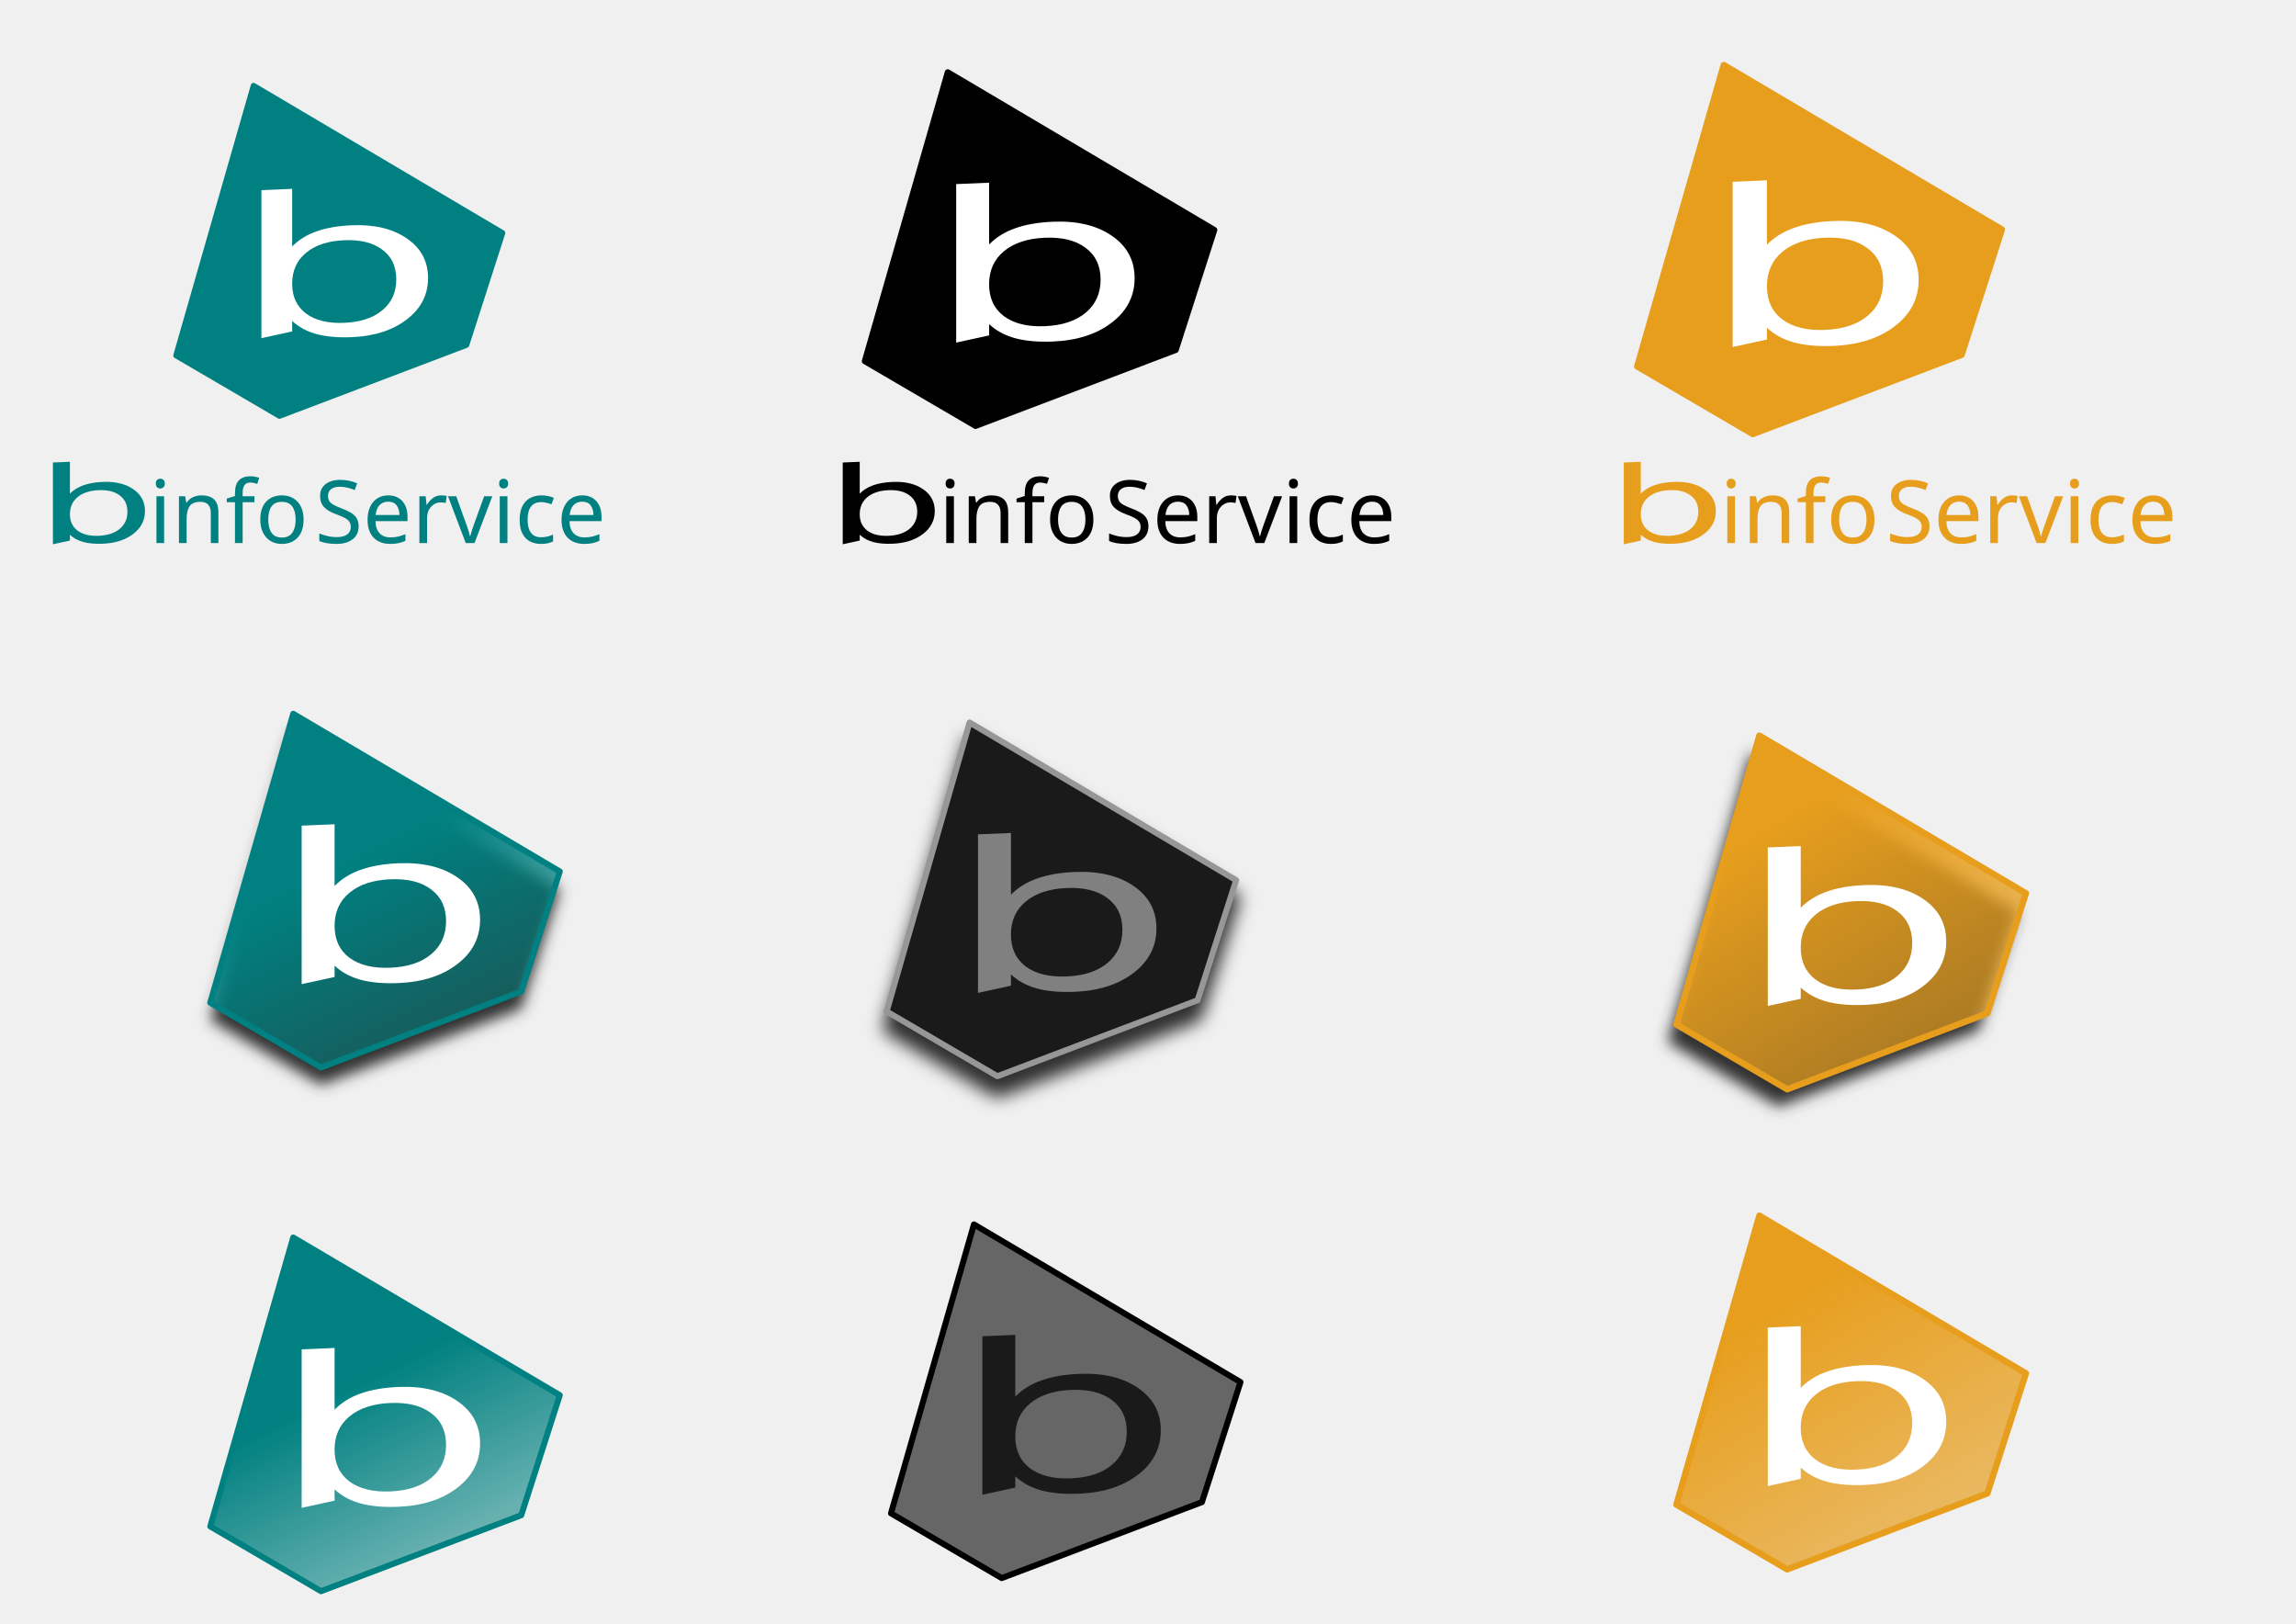
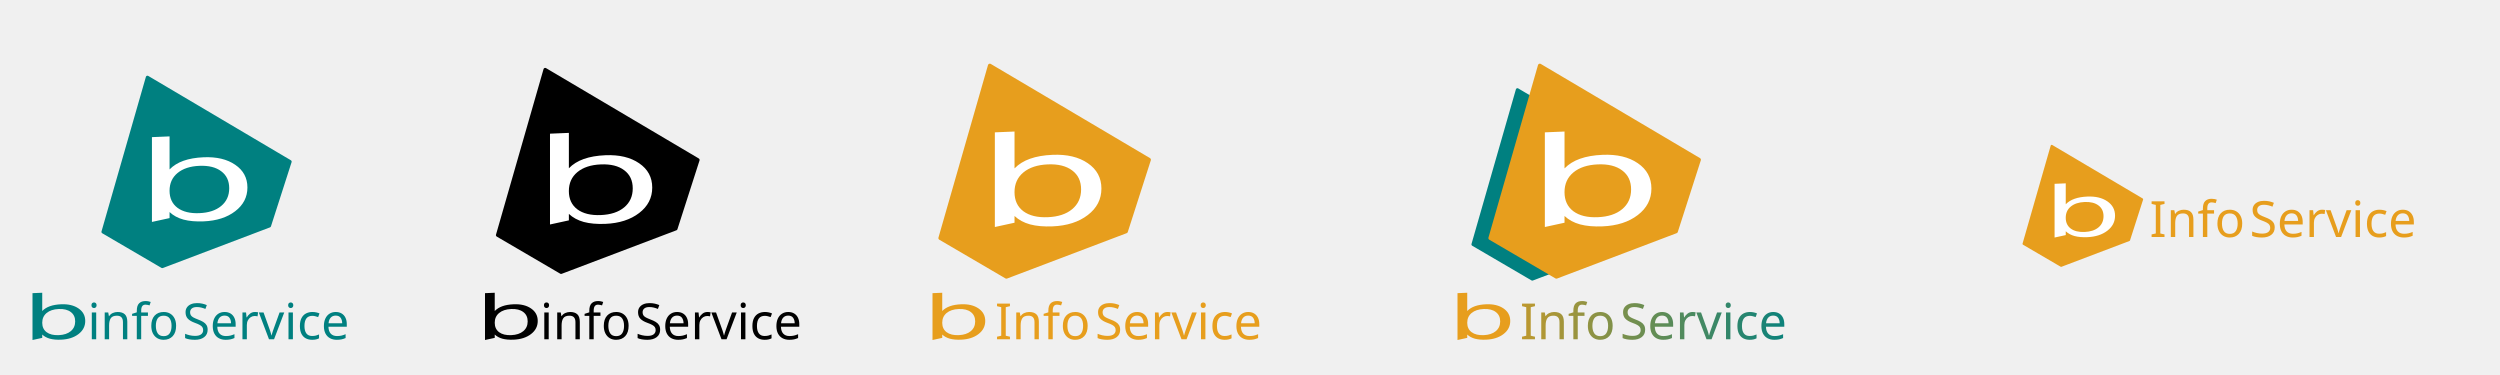
- <svg xmlns="http://www.w3.org/2000/svg" xmlns:xlink="http://www.w3.org/1999/xlink" width="1052.362" height="744.094" id="svg4993" version="1.1">
+ <svg xmlns="http://www.w3.org/2000/svg" xmlns:xlink="http://www.w3.org/1999/xlink" width="2000" height="300" id="svg4993" version="1.1">
  <defs id="defs4995">
+     <linearGradient id="linearGradient4966">
+       <stop style="stop-color:#e79e1d;stop-opacity:1;" offset="0" id="stop4968" />
+       <stop style="stop-color:#008080;stop-opacity:1" offset="1" id="stop4970" />
+     </linearGradient>
    <linearGradient id="linearGradient4215">
      <stop style="stop-color:#ffffff;stop-opacity:1;" offset="0" id="stop4217" />
      <stop style="stop-color:#ffffff;stop-opacity:0;" offset="1" id="stop4219" />
    </linearGradient>
    <linearGradient id="linearGradient4226">
      <stop id="stop4228" offset="0" style="stop-color:#b0ff00;stop-opacity:1;" />
      <stop style="stop-color:#58fe2f;stop-opacity:1;" offset="0.14" id="stop4230" />
      <stop style="stop-color:#00fd5f;stop-opacity:1;" offset="0.276" id="stop4232" />
      <stop style="stop-color:#00fff7;stop-opacity:1;" offset="0.464" id="stop4234" />
      <stop id="stop4236" offset="0.656" style="stop-color:#0ca2fa;stop-opacity:1;" />
      <stop style="stop-color:#0662fc;stop-opacity:1;" offset="0.844" id="stop4242" />
      <stop id="stop4238" offset="1" style="stop-color:#1800ff;stop-opacity:1;" />
    </linearGradient>
    <linearGradient id="linearGradient4208">
      <stop style="stop-color:#b0ff00;stop-opacity:1;" offset="0" id="stop4210" />
      <stop id="stop4222" offset="0.107" style="stop-color:#58fe2f;stop-opacity:1;" />
      <stop id="stop4218" offset="0.215" style="stop-color:#00fd5f;stop-opacity:1;" />
      <stop id="stop4216" offset="0.56" style="stop-color:#00fff7;stop-opacity:1;" />
      <stop style="stop-color:#0ca2fa;stop-opacity:1;" offset="0.82" id="stop4220" />
      <stop id="stop4240" offset="0.91" style="stop-color:#0667fc;stop-opacity:1;" />
      <stop style="stop-color:#2f00ff;stop-opacity:1;" offset="1" id="stop4212" />
    </linearGradient>
-     <linearGradient id="linearGradient4088">
-       <stop style="stop-color:#e79e1d;stop-opacity:1;" offset="0" id="stop4090" />
-       <stop style="stop-color:#e79e1d;stop-opacity:0;" offset="1" id="stop4092" />
-     </linearGradient>
    <linearGradient id="linearGradient4072">
      <stop style="stop-color:#e79e1d;stop-opacity:1;" offset="0" id="stop4074" />
      <stop style="stop-color:#ffffff;stop-opacity:1;" offset="1" id="stop4076" />
    </linearGradient>
-     <linearGradient id="linearGradient4064">
-       <stop style="stop-color:#008080;stop-opacity:1;" offset="0" id="stop4066" />
-       <stop style="stop-color:#008080;stop-opacity:0;" offset="1" id="stop4068" />
-     </linearGradient>
-     <linearGradient xlink:href="#linearGradient4064" id="linearGradient4070" x1="642.5" y1="821.862" x2="731" y2="996.362" gradientUnits="userSpaceOnUse" gradientTransform="translate(-480,-120)" />
-     <linearGradient xlink:href="#linearGradient4088" id="linearGradient4094" x1="828.729" y1="1096.203" x2="1026.719" y2="1424.3" gradientUnits="userSpaceOnUse" gradientTransform="translate(-10,-414)" />
-     <filter id="filter4108">
-       <feGaussianBlur stdDeviation="3.197" id="feGaussianBlur4110" />
-     </filter>
    <linearGradient xlink:href="#linearGradient4215" id="linearGradient4357" gradientUnits="userSpaceOnUse" x1="182.444" y1="606.112" x2="69.076" y2="606.112" />
    <linearGradient xlink:href="#linearGradient4215" id="linearGradient4361" gradientUnits="userSpaceOnUse" x1="182.444" y1="606.112" x2="69.076" y2="606.112" />
    <linearGradient xlink:href="#linearGradient4215" id="linearGradient4367" gradientUnits="userSpaceOnUse" x1="182.444" y1="596.185" x2="69.076" y2="596.185" />
    <linearGradient xlink:href="#linearGradient4215" id="linearGradient4371" gradientUnits="userSpaceOnUse" x1="182.444" y1="596.185" x2="69.076" y2="596.185" />
    <linearGradient xlink:href="#linearGradient4215" id="linearGradient4377" gradientUnits="userSpaceOnUse" x1="182.444" y1="586.258" x2="69.076" y2="586.258" />
    <linearGradient xlink:href="#linearGradient4215" id="linearGradient4381" gradientUnits="userSpaceOnUse" x1="182.444" y1="586.258" x2="69.076" y2="586.258" />
    <linearGradient xlink:href="#linearGradient4215" id="linearGradient4387" gradientUnits="userSpaceOnUse" x1="182.444" y1="576.33" x2="69.076" y2="576.33" />
    <linearGradient xlink:href="#linearGradient4215" id="linearGradient4391" gradientUnits="userSpaceOnUse" x1="182.444" y1="576.33" x2="69.076" y2="576.33" />
    <linearGradient xlink:href="#linearGradient4215" id="linearGradient4397" gradientUnits="userSpaceOnUse" x1="182.444" y1="566.403" x2="69.076" y2="566.403" />
    <linearGradient xlink:href="#linearGradient4215" id="linearGradient4401" gradientUnits="userSpaceOnUse" x1="182.444" y1="566.403" x2="69.076" y2="566.403" />
    <linearGradient xlink:href="#linearGradient4215" id="linearGradient4407" gradientUnits="userSpaceOnUse" x1="182.444" y1="556.476" x2="69.076" y2="556.476" />
    <linearGradient xlink:href="#linearGradient4215" id="linearGradient4411" gradientUnits="userSpaceOnUse" x1="182.444" y1="556.476" x2="69.076" y2="556.476" />
    <linearGradient xlink:href="#linearGradient4215" id="linearGradient4535" gradientUnits="userSpaceOnUse" x1="182.444" y1="606.112" x2="69.076" y2="606.112" />
    <linearGradient xlink:href="#linearGradient4215" id="linearGradient4537" gradientUnits="userSpaceOnUse" x1="182.444" y1="606.112" x2="69.076" y2="606.112" />
    <linearGradient xlink:href="#linearGradient4215" id="linearGradient4539" gradientUnits="userSpaceOnUse" x1="182.444" y1="606.112" x2="69.076" y2="606.112" />
    <linearGradient xlink:href="#linearGradient4215" id="linearGradient4545" gradientUnits="userSpaceOnUse" x1="182.444" y1="596.185" x2="69.076" y2="596.185" />
    <linearGradient xlink:href="#linearGradient4215" id="linearGradient4547" gradientUnits="userSpaceOnUse" x1="182.444" y1="596.185" x2="69.076" y2="596.185" />
    <linearGradient xlink:href="#linearGradient4215" id="linearGradient4549" gradientUnits="userSpaceOnUse" x1="182.444" y1="596.185" x2="69.076" y2="596.185" />
    <linearGradient xlink:href="#linearGradient4215" id="linearGradient4555" gradientUnits="userSpaceOnUse" x1="182.444" y1="586.258" x2="69.076" y2="586.258" />
    <linearGradient xlink:href="#linearGradient4215" id="linearGradient4557" gradientUnits="userSpaceOnUse" x1="182.444" y1="586.258" x2="69.076" y2="586.258" />
    <linearGradient xlink:href="#linearGradient4215" id="linearGradient4559" gradientUnits="userSpaceOnUse" x1="182.444" y1="586.258" x2="69.076" y2="586.258" />
    <linearGradient xlink:href="#linearGradient4215" id="linearGradient4565" gradientUnits="userSpaceOnUse" x1="182.444" y1="576.33" x2="69.076" y2="576.33" />
    <linearGradient xlink:href="#linearGradient4215" id="linearGradient4567" gradientUnits="userSpaceOnUse" x1="182.444" y1="576.33" x2="69.076" y2="576.33" />
    <linearGradient xlink:href="#linearGradient4215" id="linearGradient4569" gradientUnits="userSpaceOnUse" x1="182.444" y1="576.33" x2="69.076" y2="576.33" />
    <linearGradient xlink:href="#linearGradient4215" id="linearGradient4575" gradientUnits="userSpaceOnUse" x1="182.444" y1="566.403" x2="69.076" y2="566.403" />
    <linearGradient xlink:href="#linearGradient4215" id="linearGradient4577" gradientUnits="userSpaceOnUse" x1="182.444" y1="566.403" x2="69.076" y2="566.403" />
    <linearGradient xlink:href="#linearGradient4215" id="linearGradient4579" gradientUnits="userSpaceOnUse" x1="182.444" y1="566.403" x2="69.076" y2="566.403" />
    <linearGradient xlink:href="#linearGradient4215" id="linearGradient4585" gradientUnits="userSpaceOnUse" x1="182.444" y1="556.476" x2="69.076" y2="556.476" />
    <linearGradient xlink:href="#linearGradient4215" id="linearGradient4587" gradientUnits="userSpaceOnUse" x1="182.444" y1="556.476" x2="69.076" y2="556.476" />
    <linearGradient xlink:href="#linearGradient4215" id="linearGradient4589" gradientUnits="userSpaceOnUse" x1="182.444" y1="556.476" x2="69.076" y2="556.476" />
-     <filter style="color-interpolation-filters:sRGB" id="filter4841" x="-0.06" width="1.121" y="-0.06" height="1.119">
-       <feGaussianBlur stdDeviation="4.029" id="feGaussianBlur4843" />
-     </filter>
-     <linearGradient xlink:href="#linearGradient4088" id="linearGradient4852" gradientUnits="userSpaceOnUse" gradientTransform="translate(-10,-194)" x1="828.729" y1="1096.203" x2="1026.719" y2="1424.3" />
-     <linearGradient xlink:href="#linearGradient4064" id="linearGradient4860" gradientUnits="userSpaceOnUse" gradientTransform="translate(-480,120)" x1="642.5" y1="821.862" x2="731" y2="996.362" />
+     <linearGradient xlink:href="#linearGradient4966" id="linearGradient4972" x1="2527" y1="677.362" x2="2800" y2="674.362" gradientUnits="userSpaceOnUse" />
+     <linearGradient xlink:href="#linearGradient4966" id="linearGradient6588" gradientUnits="userSpaceOnUse" x1="2527" y1="677.362" x2="2800" y2="674.362" />
+     <linearGradient xlink:href="#linearGradient4966" id="linearGradient6590" gradientUnits="userSpaceOnUse" x1="2527" y1="677.362" x2="2800" y2="674.362" />
+     <linearGradient xlink:href="#linearGradient4966" id="linearGradient6592" gradientUnits="userSpaceOnUse" x1="2527" y1="677.362" x2="2800" y2="674.362" />
+     <linearGradient xlink:href="#linearGradient4966" id="linearGradient6594" gradientUnits="userSpaceOnUse" x1="2527" y1="677.362" x2="2800" y2="674.362" />
  </defs>
-   <g id="layer1" transform="translate(0,-308.2677)">
-     <g id="g3449">
-       <path style="fill:#333333;fill-opacity:1;stroke:none;filter:url(#filter4108)" d="m 238.905,770.648 -91.768,34.819 -50.761,-29.681 38.025,-132.412 122.18,72.267 z" id="path4112" />
-       <path id="path4022" d="m 238.905,762.648 -91.768,34.819 -50.761,-29.681 38.025,-132.412 122.18,72.267 z" style="fill:url(#linearGradient4070);fill-opacity:1;stroke:#008080;stroke-width:2.74;stroke-linecap:square;stroke-linejoin:round;stroke-miterlimit:4;stroke-dasharray:none;stroke-opacity:1" />
-       <g id="g4025" style="font-style:normal;font-weight:normal;font-size:40px;line-height:125%;font-family:Sans;letter-spacing:0px;word-spacing:0px;fill:#ffffff;fill-opacity:1;stroke:none" transform="matrix(7.672961,-0.3207401,0,7.672961,-766.6033,-3210.396)">
-         <path style="fill:#ffffff;fill-opacity:1" id="path4027" d="m 126.556,518.887 c 0,-0.823 -0.298,-1.468 -0.894,-1.935 -0.589,-0.471 -1.401,-0.706 -2.436,-0.706 -1.035,0 -1.851,0.235 -2.447,0.706 -0.589,0.466 -0.883,1.111 -0.883,1.935 0,0.823 0.294,1.47 0.883,1.941 0.596,0.466 1.411,0.7 2.447,0.7 1.035,0 1.847,-0.233 2.436,-0.7 0.596,-0.471 0.894,-1.118 0.894,-1.941 m -6.659,-2.379 c 0.411,-0.406 0.929,-0.706 1.553,-0.901 0.631,-0.199 1.383,-0.298 2.255,-0.298 1.447,10e-6 2.62,0.329 3.521,0.986 0.908,0.657 1.362,1.521 1.362,2.592 -1e-5,1.071 -0.454,1.935 -1.362,2.592 -0.901,0.657 -2.074,0.986 -3.521,0.986 -0.872,0 -1.624,-0.097 -2.255,-0.292 -0.624,-0.199 -1.142,-0.501 -1.553,-0.907 l 0,0.675 -1.968,0.347 0,-9.468 1.968,0 0,3.687" />
+   <g id="layer1" transform="translate(-1384.263,-633.6914)">
+     <g transform="matrix(4.488707,-0.187634,0,4.488707,558.9134,-1354.995)" style="font-style:normal;font-weight:normal;font-size:40px;line-height:125%;font-family:Sans;letter-spacing:0px;word-spacing:0px;fill:#ffffff;fill-opacity:1;stroke:none" id="g4035" />
+     <text id="text4174" y="905.125" x="1530.302" style="font-style:normal;font-variant:normal;font-weight:normal;font-stretch:normal;font-size:40px;line-height:125%;font-family:Sans;-inkscape-font-specification:Sans;text-align:start;letter-spacing:0px;word-spacing:0px;writing-mode:lr-tb;text-anchor:start;fill:#008080;fill-opacity:1;stroke:none" xml:space="preserve">
+       <tspan y="905.125" x="1530.302" id="tspan4176">Service</tspan>
+     </text>
+     <g id="g4178" style="font-style:normal;font-weight:normal;font-size:40px;line-height:125%;font-family:Sans;letter-spacing:0px;word-spacing:0px;fill:#008080;fill-opacity:1;stroke:none" transform="matrix(3.957998,-0.1654496,0,3.957998,943.4995,-1142.013)">
+       <path style="fill:#008080;fill-opacity:1" id="path4180" d="m 126.556,518.887 c 0,-0.823 -0.298,-1.468 -0.894,-1.935 -0.589,-0.471 -1.401,-0.706 -2.436,-0.706 -1.035,0 -1.851,0.235 -2.447,0.706 -0.589,0.466 -0.883,1.111 -0.883,1.935 0,0.823 0.294,1.47 0.883,1.941 0.596,0.466 1.411,0.7 2.447,0.7 1.035,0 1.847,-0.233 2.436,-0.7 0.596,-0.471 0.894,-1.118 0.894,-1.941 m -6.659,-2.379 c 0.411,-0.406 0.929,-0.706 1.553,-0.901 0.631,-0.199 1.383,-0.298 2.255,-0.298 1.447,10e-6 2.62,0.329 3.521,0.986 0.908,0.657 1.362,1.521 1.362,2.592 -1e-5,1.071 -0.454,1.935 -1.362,2.592 -0.901,0.657 -2.074,0.986 -3.521,0.986 -0.872,0 -1.624,-0.097 -2.255,-0.292 -0.624,-0.199 -1.142,-0.501 -1.553,-0.907 l 0,0.675 -1.968,0.347 0,-9.468 1.968,0 0,3.687" />
+     </g>
+     <text xml:space="preserve" style="font-style:normal;font-variant:normal;font-weight:normal;font-stretch:normal;font-size:40px;line-height:125%;font-family:Sans;-inkscape-font-specification:Sans;text-align:start;letter-spacing:0px;word-spacing:0px;writing-mode:lr-tb;text-anchor:start;fill:#008080;fill-opacity:1;stroke:none" x="1454.302" y="905.125" id="text4182">
+       <tspan id="tspan4184" x="1454.302" y="905.125">info</tspan>
+     </text>
+     <path id="path4186" d="m 1924.905,816.648 -91.768,34.819 -50.761,-29.681 38.025,-132.412 122.18,72.267 z" style="fill:#000000;fill-opacity:1;stroke:#000000;stroke-width:2.74;stroke-linecap:square;stroke-linejoin:round;stroke-miterlimit:4;stroke-dasharray:none;stroke-opacity:1" />
+     <g id="g4188" style="font-style:normal;font-weight:normal;font-size:40px;line-height:125%;font-family:Sans;letter-spacing:0px;word-spacing:0px;fill:#ffffff;fill-opacity:1;stroke:none" transform="matrix(7.672961,-0.3207401,0,7.672961,919.3967,-3156.396)">
+       <path style="fill:#ffffff;fill-opacity:1" id="path4190" d="m 126.556,518.887 c 0,-0.823 -0.298,-1.468 -0.894,-1.935 -0.589,-0.471 -1.401,-0.706 -2.436,-0.706 -1.035,0 -1.851,0.235 -2.447,0.706 -0.589,0.466 -0.883,1.111 -0.883,1.935 0,0.823 0.294,1.47 0.883,1.941 0.596,0.466 1.411,0.7 2.447,0.7 1.035,0 1.847,-0.233 2.436,-0.7 0.596,-0.471 0.894,-1.118 0.894,-1.941 m -6.659,-2.379 c 0.411,-0.406 0.929,-0.706 1.553,-0.901 0.631,-0.199 1.383,-0.298 2.255,-0.298 1.447,10e-6 2.62,0.329 3.521,0.986 0.908,0.657 1.362,1.521 1.362,2.592 -1e-5,1.071 -0.454,1.935 -1.362,2.592 -0.901,0.657 -2.074,0.986 -3.521,0.986 -0.872,0 -1.624,-0.097 -2.255,-0.292 -0.624,-0.199 -1.142,-0.501 -1.553,-0.907 l 0,0.675 -1.968,0.347 0,-9.468 1.968,0 0,3.687" />
+     </g>
+     <text xml:space="preserve" style="font-style:normal;font-variant:normal;font-weight:normal;font-stretch:normal;font-size:40px;line-height:125%;font-family:Sans;-inkscape-font-specification:Sans;text-align:start;letter-spacing:0px;word-spacing:0px;writing-mode:lr-tb;text-anchor:start;fill:#000000;fill-opacity:1;stroke:none" x="1892.302" y="905.125" id="text4192">
+       <tspan id="tspan4194" x="1892.302" y="905.125">Service</tspan>
+     </text>
+     <g transform="matrix(3.957998,-0.1654496,0,3.957998,1305.499,-1142.013)" style="font-style:normal;font-weight:normal;font-size:40px;line-height:125%;font-family:Sans;letter-spacing:0px;word-spacing:0px;fill:#000000;fill-opacity:1;stroke:none" id="g4196">
+       <path d="m 126.556,518.887 c 0,-0.823 -0.298,-1.468 -0.894,-1.935 -0.589,-0.471 -1.401,-0.706 -2.436,-0.706 -1.035,0 -1.851,0.235 -2.447,0.706 -0.589,0.466 -0.883,1.111 -0.883,1.935 0,0.823 0.294,1.47 0.883,1.941 0.596,0.466 1.411,0.7 2.447,0.7 1.035,0 1.847,-0.233 2.436,-0.7 0.596,-0.471 0.894,-1.118 0.894,-1.941 m -6.659,-2.379 c 0.411,-0.406 0.929,-0.706 1.553,-0.901 0.631,-0.199 1.383,-0.298 2.255,-0.298 1.447,10e-6 2.62,0.329 3.521,0.986 0.908,0.657 1.362,1.521 1.362,2.592 -1e-5,1.071 -0.454,1.935 -1.362,2.592 -0.901,0.657 -2.074,0.986 -3.521,0.986 -0.872,0 -1.624,-0.097 -2.255,-0.292 -0.624,-0.199 -1.142,-0.501 -1.553,-0.907 l 0,0.675 -1.968,0.347 0,-9.468 1.968,0 0,3.687" id="path4198" style="fill:#000000;fill-opacity:1" />
+     </g>
+     <text id="text4200" y="905.125" x="1816.302" style="font-style:normal;font-variant:normal;font-weight:normal;font-stretch:normal;font-size:40px;line-height:125%;font-family:Sans;-inkscape-font-specification:Sans;text-align:start;letter-spacing:0px;word-spacing:0px;writing-mode:lr-tb;text-anchor:start;fill:#000000;fill-opacity:1;stroke:none" xml:space="preserve">
+       <tspan y="905.125" x="1816.302" id="tspan4202">info</tspan>
+     </text>
+     <text xml:space="preserve" style="font-style:normal;font-variant:normal;font-weight:normal;font-stretch:normal;font-size:40px;line-height:125%;font-family:Sans;-inkscape-font-specification:Sans;text-align:start;letter-spacing:0px;word-spacing:0px;writing-mode:lr-tb;text-anchor:start;fill:#e79e1d;fill-opacity:1;stroke:none" x="2260.302" y="905.125" id="text3857">
+       <tspan id="tspan3859" x="2260.302" y="905.125">Service</tspan>
+     </text>
+     <g transform="matrix(3.957998,-0.1654496,0,3.957998,1663.499,-1142.013)" style="font-style:normal;font-weight:normal;font-size:40px;line-height:125%;font-family:Sans;letter-spacing:0px;word-spacing:0px;fill:#e79e1d;fill-opacity:1;stroke:none" id="g3861">
+       <path d="m 126.556,518.887 c 0,-0.823 -0.298,-1.468 -0.894,-1.935 -0.589,-0.471 -1.401,-0.706 -2.436,-0.706 -1.035,0 -1.851,0.235 -2.447,0.706 -0.589,0.466 -0.883,1.111 -0.883,1.935 0,0.823 0.294,1.47 0.883,1.941 0.596,0.466 1.411,0.7 2.447,0.7 1.035,0 1.847,-0.233 2.436,-0.7 0.596,-0.471 0.894,-1.118 0.894,-1.941 m -6.659,-2.379 c 0.411,-0.406 0.929,-0.706 1.553,-0.901 0.631,-0.199 1.383,-0.298 2.255,-0.298 1.447,10e-6 2.62,0.329 3.521,0.986 0.908,0.657 1.362,1.521 1.362,2.592 -1e-5,1.071 -0.454,1.935 -1.362,2.592 -0.901,0.657 -2.074,0.986 -3.521,0.986 -0.872,0 -1.624,-0.097 -2.255,-0.292 -0.624,-0.199 -1.142,-0.501 -1.553,-0.907 l 0,0.675 -1.968,0.347 0,-9.468 1.968,0 0,3.687" id="path3863" style="fill:#e79e1d;fill-opacity:1" />
+     </g>
+     <text id="text3865" y="905.125" x="2180.302" style="font-style:normal;font-variant:normal;font-weight:normal;font-stretch:normal;font-size:40px;line-height:125%;font-family:Sans;-inkscape-font-specification:Sans;text-align:start;letter-spacing:0px;word-spacing:0px;writing-mode:lr-tb;text-anchor:start;fill:#e79e1d;fill-opacity:1;stroke:none" xml:space="preserve">
+       <tspan y="905.125" x="2180.302" id="tspan3867">Info</tspan>
+     </text>
+     <path id="path4697" d="m 1599.808,814.392 -85.706,32.519 -47.407,-27.72 35.513,-123.665 114.108,67.493 z" style="fill:#008080;fill-opacity:1;stroke:#008080;stroke-width:2.559;stroke-linecap:square;stroke-linejoin:round;stroke-miterlimit:4;stroke-dasharray:none;stroke-opacity:1" />
+     <g id="g4699" style="font-style:normal;font-weight:normal;font-size:40px;line-height:125%;font-family:Sans;letter-spacing:0px;word-spacing:0px;fill:#ffffff;fill-opacity:1;stroke:none" transform="matrix(7.166045,-0.2995503,0,7.166045,660.7291,-2896.171)">
+       <path style="fill:#ffffff;fill-opacity:1" id="path4701" d="m 126.556,518.887 c 0,-0.823 -0.298,-1.468 -0.894,-1.935 -0.589,-0.471 -1.401,-0.706 -2.436,-0.706 -1.035,0 -1.851,0.235 -2.447,0.706 -0.589,0.466 -0.883,1.111 -0.883,1.935 0,0.823 0.294,1.47 0.883,1.941 0.596,0.466 1.411,0.7 2.447,0.7 1.035,0 1.847,-0.233 2.436,-0.7 0.596,-0.471 0.894,-1.118 0.894,-1.941 m -6.659,-2.379 c 0.411,-0.406 0.929,-0.706 1.553,-0.901 0.631,-0.199 1.383,-0.298 2.255,-0.298 1.447,10e-6 2.62,0.329 3.521,0.986 0.908,0.657 1.362,1.521 1.362,2.592 -1e-5,1.071 -0.454,1.935 -1.362,2.592 -0.901,0.657 -2.074,0.986 -3.521,0.986 -0.872,0 -1.624,-0.097 -2.255,-0.292 -0.624,-0.199 -1.142,-0.501 -1.553,-0.907 l 0,0.675 -1.968,0.347 0,-9.468 1.968,0 0,3.687" />
+     </g>
+     <path style="fill:#e79e1d;fill-opacity:1;stroke:#e79e1d;stroke-width:3.023;stroke-linejoin:round;stroke-miterlimit:4;stroke-dasharray:none;stroke-opacity:1" d="m 2285.054,818.814 -95.659,36.296 -52.913,-30.94 39.637,-138.027 127.361,75.331 z" id="path4706" />
+     <g transform="matrix(7.998302,-0.3343398,0,7.998302,1236.911,-3322.69)" style="font-style:normal;font-weight:normal;font-size:40px;line-height:125%;font-family:Sans;letter-spacing:0px;word-spacing:0px;fill:#ffffff;fill-opacity:1;stroke:none" id="g4708">
+       <path d="m 126.556,518.887 c 0,-0.823 -0.298,-1.468 -0.894,-1.935 -0.589,-0.471 -1.401,-0.706 -2.436,-0.706 -1.035,0 -1.851,0.235 -2.447,0.706 -0.589,0.466 -0.883,1.111 -0.883,1.935 0,0.823 0.294,1.47 0.883,1.941 0.596,0.466 1.411,0.7 2.447,0.7 1.035,0 1.847,-0.233 2.436,-0.7 0.596,-0.471 0.894,-1.118 0.894,-1.941 m -6.659,-2.379 c 0.411,-0.406 0.929,-0.706 1.553,-0.901 0.631,-0.199 1.383,-0.298 2.255,-0.298 1.447,10e-6 2.62,0.329 3.521,0.986 0.908,0.657 1.362,1.521 1.362,2.592 -1e-5,1.071 -0.454,1.935 -1.362,2.592 -0.901,0.657 -2.074,0.986 -3.521,0.986 -0.872,0 -1.624,-0.097 -2.255,-0.292 -0.624,-0.199 -1.142,-0.501 -1.553,-0.907 l 0,0.675 -1.968,0.347 0,-9.468 1.968,0 0,3.687" id="path4710" style="fill:#ffffff;fill-opacity:1" />
+     </g>
+     <flowRoot xml:space="preserve" id="flowRoot5307" style="font-style:normal;font-weight:normal;font-size:40px;line-height:125%;font-family:Sans;letter-spacing:0px;word-spacing:0px;fill:#000000;fill-opacity:1;stroke:none;stroke-width:1px;stroke-linecap:butt;stroke-linejoin:miter;stroke-opacity:1">
+       <flowRegion id="flowRegion5309">
+         <rect id="rect5311" width="130" height="76" x="986" y="-979.906" />
+       </flowRegion>
+       <flowPara id="flowPara5313" />
+     </flowRoot>
+     <path style="fill:#008080;fill-opacity:1;stroke:#008080;stroke-width:2.559;stroke-linecap:square;stroke-linejoin:round;stroke-miterlimit:4;stroke-dasharray:none;stroke-opacity:1" d="m 2695.808,824.392 -85.706,32.519 -47.407,-27.72 35.513,-123.665 114.108,67.493 z" id="path4940" />
+     <path id="path4934" d="m 2725.054,818.814 -95.659,36.296 -52.913,-30.94 39.637,-138.027 127.361,75.331 z" style="fill:#e79e1d;fill-opacity:1;stroke:#e79e1d;stroke-width:3.023;stroke-linejoin:round;stroke-miterlimit:4;stroke-dasharray:none;stroke-opacity:1" />
+     <g id="g4936" style="font-style:normal;font-weight:normal;font-size:40px;line-height:125%;font-family:Sans;letter-spacing:0px;word-spacing:0px;fill:#ffffff;fill-opacity:1;stroke:none" transform="matrix(7.998302,-0.3343398,0,7.998302,1676.911,-3322.69)">
+       <path style="fill:#ffffff;fill-opacity:1" id="path4938" d="m 126.556,518.887 c 0,-0.823 -0.298,-1.468 -0.894,-1.935 -0.589,-0.471 -1.401,-0.706 -2.436,-0.706 -1.035,0 -1.851,0.235 -2.447,0.706 -0.589,0.466 -0.883,1.111 -0.883,1.935 0,0.823 0.294,1.47 0.883,1.941 0.596,0.466 1.411,0.7 2.447,0.7 1.035,0 1.847,-0.233 2.436,-0.7 0.596,-0.471 0.894,-1.118 0.894,-1.941 m -6.659,-2.379 c 0.411,-0.406 0.929,-0.706 1.553,-0.901 0.631,-0.199 1.383,-0.298 2.255,-0.298 1.447,10e-6 2.62,0.329 3.521,0.986 0.908,0.657 1.362,1.521 1.362,2.592 -1e-5,1.071 -0.454,1.935 -1.362,2.592 -0.901,0.657 -2.074,0.986 -3.521,0.986 -0.872,0 -1.624,-0.097 -2.255,-0.292 -0.624,-0.199 -1.142,-0.501 -1.553,-0.907 l 0,0.675 -1.968,0.347 0,-9.468 1.968,0 0,3.687" />
+     </g>
+     <g id="g4958" style="fill:url(#linearGradient4972);fill-opacity:1" transform="translate(26,212)">
+       <text xml:space="preserve" style="font-style:normal;font-variant:normal;font-weight:normal;font-stretch:normal;font-size:40px;line-height:125%;font-family:Sans;-inkscape-font-specification:Sans;text-align:start;letter-spacing:0px;word-spacing:0px;writing-mode:lr-tb;text-anchor:start;fill:url(#linearGradient6588);fill-opacity:1;stroke:none" x="2654.302" y="693.125" id="text4946">
+         <tspan id="tspan4948" x="2654.302" y="693.125" style="fill:url(#linearGradient6588);fill-opacity:1">Service</tspan>
+       </text>
+       <g transform="matrix(3.957998,-0.1654496,0,3.957998,2057.499,-1354.013)" style="font-style:normal;font-weight:normal;font-size:40px;line-height:125%;font-family:Sans;letter-spacing:0px;word-spacing:0px;fill:url(#linearGradient6592);fill-opacity:1;stroke:none" id="g4950">
+         <path d="m 126.556,518.887 c 0,-0.823 -0.298,-1.468 -0.894,-1.935 -0.589,-0.471 -1.401,-0.706 -2.436,-0.706 -1.035,0 -1.851,0.235 -2.447,0.706 -0.589,0.466 -0.883,1.111 -0.883,1.935 0,0.823 0.294,1.47 0.883,1.941 0.596,0.466 1.411,0.7 2.447,0.7 1.035,0 1.847,-0.233 2.436,-0.7 0.596,-0.471 0.894,-1.118 0.894,-1.941 m -6.659,-2.379 c 0.411,-0.406 0.929,-0.706 1.553,-0.901 0.631,-0.199 1.383,-0.298 2.255,-0.298 1.447,10e-6 2.62,0.329 3.521,0.986 0.908,0.657 1.362,1.521 1.362,2.592 -1e-5,1.071 -0.454,1.935 -1.362,2.592 -0.901,0.657 -2.074,0.986 -3.521,0.986 -0.872,0 -1.624,-0.097 -2.255,-0.292 -0.624,-0.199 -1.142,-0.501 -1.553,-0.907 l 0,0.675 -1.968,0.347 0,-9.468 1.968,0 0,3.687" id="path4952" style="fill:url(#linearGradient6590);fill-opacity:1" />
      </g>
-     </g>
-     <g transform="matrix(4.488707,-0.187634,0,4.488707,558.9134,-1354.995)" style="font-size:40px;font-style:normal;font-weight:normal;line-height:125%;letter-spacing:0px;word-spacing:0px;fill:#ffffff;fill-opacity:1;stroke:none;font-family:Sans" id="g4035" />
-     <g id="g3461">
-       <path id="path4096" d="m 906.905,780.648 -91.768,34.819 -50.761,-29.681 38.025,-132.412 122.18,72.267 z" style="fill:#333333;fill-opacity:1;stroke:none;filter:url(#filter4108)" />
-       <path style="fill:url(#linearGradient4094);fill-opacity:1;stroke:#e79e1d;stroke-width:2.9;stroke-linejoin:round;stroke-miterlimit:4;stroke-dasharray:none;stroke-opacity:1" d="m 910.905,772.648 -91.768,34.819 -50.761,-29.681 38.025,-132.412 122.18,72.267 z" id="path4080" />
-       <g transform="matrix(7.672961,-0.3207401,0,7.672961,-94.60329,-3200.396)" style="font-style:normal;font-weight:normal;font-size:40px;line-height:125%;font-family:Sans;letter-spacing:0px;word-spacing:0px;fill:#ffffff;fill-opacity:1;stroke:none" id="g4082">
-         <path d="m 126.556,518.887 c 0,-0.823 -0.298,-1.468 -0.894,-1.935 -0.589,-0.471 -1.401,-0.706 -2.436,-0.706 -1.035,0 -1.851,0.235 -2.447,0.706 -0.589,0.466 -0.883,1.111 -0.883,1.935 0,0.823 0.294,1.47 0.883,1.941 0.596,0.466 1.411,0.7 2.447,0.7 1.035,0 1.847,-0.233 2.436,-0.7 0.596,-0.471 0.894,-1.118 0.894,-1.941 m -6.659,-2.379 c 0.411,-0.406 0.929,-0.706 1.553,-0.901 0.631,-0.199 1.383,-0.298 2.255,-0.298 1.447,10e-6 2.62,0.329 3.521,0.986 0.908,0.657 1.362,1.521 1.362,2.592 -1e-5,1.071 -0.454,1.935 -1.362,2.592 -0.901,0.657 -2.074,0.986 -3.521,0.986 -0.872,0 -1.624,-0.097 -2.255,-0.292 -0.624,-0.199 -1.142,-0.501 -1.553,-0.907 l 0,0.675 -1.968,0.347 0,-9.468 1.968,0 0,3.687" id="path4084" style="fill:#ffffff;fill-opacity:1" />
-       </g>
-     </g>
-     <g id="g3455">
-       <path id="path3883" d="m 548.905,774.648 -91.768,34.819 -50.761,-29.681 38.025,-132.412 122.18,72.267 z" style="fill:#333333;fill-opacity:1;stroke:#000000;stroke-width:2.74;stroke-linecap:square;stroke-linejoin:round;stroke-miterlimit:4;stroke-dasharray:none;stroke-opacity:1;filter:url(#filter4841)" />
-       <path style="fill:#1a1a1a;fill-opacity:1;stroke:#979797;stroke-width:2.74;stroke-linecap:square;stroke-linejoin:round;stroke-miterlimit:4;stroke-dasharray:none;stroke-opacity:1" d="m 548.905,766.648 -91.768,34.819 -50.761,-29.681 38.025,-132.412 122.18,72.267 z" id="path4116" />
-       <g transform="matrix(7.672961,-0.3207401,0,7.672961,-456.6033,-3206.396)" style="font-style:normal;font-weight:normal;font-size:40px;line-height:125%;font-family:Sans;letter-spacing:0px;word-spacing:0px;fill:#808080;fill-opacity:1;stroke:none" id="g4118">
-         <path d="m 126.556,518.887 c 0,-0.823 -0.298,-1.468 -0.894,-1.935 -0.589,-0.471 -1.401,-0.706 -2.436,-0.706 -1.035,0 -1.851,0.235 -2.447,0.706 -0.589,0.466 -0.883,1.111 -0.883,1.935 0,0.823 0.294,1.47 0.883,1.941 0.596,0.466 1.411,0.7 2.447,0.7 1.035,0 1.847,-0.233 2.436,-0.7 0.596,-0.471 0.894,-1.118 0.894,-1.941 m -6.659,-2.379 c 0.411,-0.406 0.929,-0.706 1.553,-0.901 0.631,-0.199 1.383,-0.298 2.255,-0.298 1.447,10e-6 2.62,0.329 3.521,0.986 0.908,0.657 1.362,1.521 1.362,2.592 -1e-5,1.071 -0.454,1.935 -1.362,2.592 -0.901,0.657 -2.074,0.986 -3.521,0.986 -0.872,0 -1.624,-0.097 -2.255,-0.292 -0.624,-0.199 -1.142,-0.501 -1.553,-0.907 l 0,0.675 -1.968,0.347 0,-9.468 1.968,0 0,3.687" id="path4120" style="fill:#808080;fill-opacity:1" />
-       </g>
-     </g>
-     <g id="g3505">
-       <path id="path4124" d="m 550.905,996.648 -91.768,34.819 -50.761,-29.681 38.025,-132.412 122.18,72.267 z" style="fill:#666666;fill-opacity:1;stroke:#000000;stroke-width:2.74;stroke-linecap:square;stroke-linejoin:round;stroke-miterlimit:4;stroke-dasharray:none;stroke-opacity:1" />
-       <g id="g4126" style="font-style:normal;font-weight:normal;font-size:40px;line-height:125%;font-family:Sans;letter-spacing:0px;word-spacing:0px;fill:#1a1a1a;fill-opacity:1;stroke:none" transform="matrix(7.672961,-0.3207401,0,7.672961,-454.6033,-2976.396)">
-         <path style="fill:#1a1a1a;fill-opacity:1" id="path4128" d="m 126.556,518.887 c 0,-0.823 -0.298,-1.468 -0.894,-1.935 -0.589,-0.471 -1.401,-0.706 -2.436,-0.706 -1.035,0 -1.851,0.235 -2.447,0.706 -0.589,0.466 -0.883,1.111 -0.883,1.935 0,0.823 0.294,1.47 0.883,1.941 0.596,0.466 1.411,0.7 2.447,0.7 1.035,0 1.847,-0.233 2.436,-0.7 0.596,-0.471 0.894,-1.118 0.894,-1.941 m -6.659,-2.379 c 0.411,-0.406 0.929,-0.706 1.553,-0.901 0.631,-0.199 1.383,-0.298 2.255,-0.298 1.447,10e-6 2.62,0.329 3.521,0.986 0.908,0.657 1.362,1.521 1.362,2.592 -1e-5,1.071 -0.454,1.935 -1.362,2.592 -0.901,0.657 -2.074,0.986 -3.521,0.986 -0.872,0 -1.624,-0.097 -2.255,-0.292 -0.624,-0.199 -1.142,-0.501 -1.553,-0.907 l 0,0.675 -1.968,0.347 0,-9.468 1.968,0 0,3.687" />
-       </g>
-     </g>
-     <g id="g3478">
-       <path style="fill:#000000;fill-opacity:1;stroke:#000000;stroke-width:2.74;stroke-linecap:square;stroke-linejoin:round;stroke-miterlimit:4;stroke-dasharray:none;stroke-opacity:1" d="m 538.905,468.648 -91.768,34.819 -50.761,-29.681 38.025,-132.412 122.18,72.267 z" id="path4186" />
-       <g transform="matrix(7.672961,-0.3207401,0,7.672961,-466.6033,-3504.396)" style="font-style:normal;font-weight:normal;font-size:40px;line-height:125%;font-family:Sans;letter-spacing:0px;word-spacing:0px;fill:#ffffff;fill-opacity:1;stroke:none" id="g4188">
-         <path d="m 126.556,518.887 c 0,-0.823 -0.298,-1.468 -0.894,-1.935 -0.589,-0.471 -1.401,-0.706 -2.436,-0.706 -1.035,0 -1.851,0.235 -2.447,0.706 -0.589,0.466 -0.883,1.111 -0.883,1.935 0,0.823 0.294,1.47 0.883,1.941 0.596,0.466 1.411,0.7 2.447,0.7 1.035,0 1.847,-0.233 2.436,-0.7 0.596,-0.471 0.894,-1.118 0.894,-1.941 m -6.659,-2.379 c 0.411,-0.406 0.929,-0.706 1.553,-0.901 0.631,-0.199 1.383,-0.298 2.255,-0.298 1.447,10e-6 2.62,0.329 3.521,0.986 0.908,0.657 1.362,1.521 1.362,2.592 -1e-5,1.071 -0.454,1.935 -1.362,2.592 -0.901,0.657 -2.074,0.986 -3.521,0.986 -0.872,0 -1.624,-0.097 -2.255,-0.292 -0.624,-0.199 -1.142,-0.501 -1.553,-0.907 l 0,0.675 -1.968,0.347 0,-9.468 1.968,0 0,3.687" id="path4190" style="fill:#ffffff;fill-opacity:1" />
-       </g>
-       <text id="text4192" y="557.125" x="506.302" style="font-style:normal;font-variant:normal;font-weight:normal;font-stretch:normal;font-size:40px;line-height:125%;font-family:Sans;-inkscape-font-specification:Sans;text-align:start;letter-spacing:0px;word-spacing:0px;writing-mode:lr-tb;text-anchor:start;fill:#000000;fill-opacity:1;stroke:none" xml:space="preserve">
-         <tspan y="557.125" x="506.302" id="tspan4194">Service</tspan>
-       </text>
-       <g id="g4196" style="font-style:normal;font-weight:normal;font-size:40px;line-height:125%;font-family:Sans;letter-spacing:0px;word-spacing:0px;fill:#000000;fill-opacity:1;stroke:none" transform="matrix(3.957998,-0.1654496,0,3.957998,-80.5005,-1490.013)">
-         <path style="fill:#000000;fill-opacity:1" id="path4198" d="m 126.556,518.887 c 0,-0.823 -0.298,-1.468 -0.894,-1.935 -0.589,-0.471 -1.401,-0.706 -2.436,-0.706 -1.035,0 -1.851,0.235 -2.447,0.706 -0.589,0.466 -0.883,1.111 -0.883,1.935 0,0.823 0.294,1.47 0.883,1.941 0.596,0.466 1.411,0.7 2.447,0.7 1.035,0 1.847,-0.233 2.436,-0.7 0.596,-0.471 0.894,-1.118 0.894,-1.941 m -6.659,-2.379 c 0.411,-0.406 0.929,-0.706 1.553,-0.901 0.631,-0.199 1.383,-0.298 2.255,-0.298 1.447,10e-6 2.62,0.329 3.521,0.986 0.908,0.657 1.362,1.521 1.362,2.592 -1e-5,1.071 -0.454,1.935 -1.362,2.592 -0.901,0.657 -2.074,0.986 -3.521,0.986 -0.872,0 -1.624,-0.097 -2.255,-0.292 -0.624,-0.199 -1.142,-0.501 -1.553,-0.907 l 0,0.675 -1.968,0.347 0,-9.468 1.968,0 0,3.687" />
-       </g>
-       <text xml:space="preserve" style="font-style:normal;font-variant:normal;font-weight:normal;font-stretch:normal;font-size:40px;line-height:125%;font-family:Sans;-inkscape-font-specification:Sans;text-align:start;letter-spacing:0px;word-spacing:0px;writing-mode:lr-tb;text-anchor:start;fill:#000000;fill-opacity:1;stroke:none" x="430.302" y="557.125" id="text4200">
-         <tspan id="tspan4202" x="430.302" y="557.125">info</tspan>
+       <text id="text4954" y="693.125" x="2574.302" style="font-style:normal;font-variant:normal;font-weight:normal;font-stretch:normal;font-size:40px;line-height:125%;font-family:Sans;-inkscape-font-specification:Sans;text-align:start;letter-spacing:0px;word-spacing:0px;writing-mode:lr-tb;text-anchor:start;fill:url(#linearGradient6594);fill-opacity:1;stroke:none" xml:space="preserve">
+         <tspan y="693.125" x="2574.302" id="tspan4956" style="fill:url(#linearGradient6594);fill-opacity:1">Info</tspan>
      </text>
    </g>
-     <g id="g3467">
-       <text xml:space="preserve" style="font-style:normal;font-variant:normal;font-weight:normal;font-stretch:normal;font-size:40px;line-height:125%;font-family:Sans;-inkscape-font-specification:Sans;text-align:start;letter-spacing:0px;word-spacing:0px;writing-mode:lr-tb;text-anchor:start;fill:#008080;fill-opacity:1;stroke:none" x="144.302" y="557.125" id="text4174">
-         <tspan id="tspan4176" x="144.302" y="557.125">Service</tspan>
-       </text>
-       <g transform="matrix(3.957998,-0.1654496,0,3.957998,-442.5005,-1490.013)" style="font-style:normal;font-weight:normal;font-size:40px;line-height:125%;font-family:Sans;letter-spacing:0px;word-spacing:0px;fill:#008080;fill-opacity:1;stroke:none" id="g4178">
-         <path d="m 126.556,518.887 c 0,-0.823 -0.298,-1.468 -0.894,-1.935 -0.589,-0.471 -1.401,-0.706 -2.436,-0.706 -1.035,0 -1.851,0.235 -2.447,0.706 -0.589,0.466 -0.883,1.111 -0.883,1.935 0,0.823 0.294,1.47 0.883,1.941 0.596,0.466 1.411,0.7 2.447,0.7 1.035,0 1.847,-0.233 2.436,-0.7 0.596,-0.471 0.894,-1.118 0.894,-1.941 m -6.659,-2.379 c 0.411,-0.406 0.929,-0.706 1.553,-0.901 0.631,-0.199 1.383,-0.298 2.255,-0.298 1.447,10e-6 2.62,0.329 3.521,0.986 0.908,0.657 1.362,1.521 1.362,2.592 -1e-5,1.071 -0.454,1.935 -1.362,2.592 -0.901,0.657 -2.074,0.986 -3.521,0.986 -0.872,0 -1.624,-0.097 -2.255,-0.292 -0.624,-0.199 -1.142,-0.501 -1.553,-0.907 l 0,0.675 -1.968,0.347 0,-9.468 1.968,0 0,3.687" id="path4180" style="fill:#008080;fill-opacity:1" />
-       </g>
-       <text id="text4182" y="557.125" x="68.302" style="font-style:normal;font-variant:normal;font-weight:normal;font-stretch:normal;font-size:40px;line-height:125%;font-family:Sans;-inkscape-font-specification:Sans;text-align:start;letter-spacing:0px;word-spacing:0px;writing-mode:lr-tb;text-anchor:start;fill:#008080;fill-opacity:1;stroke:none" xml:space="preserve">
-         <tspan y="557.125" x="68.302" id="tspan4184">info</tspan>
-       </text>
-       <path style="fill:#008080;fill-opacity:1;stroke:#008080;stroke-width:2.559;stroke-linecap:square;stroke-linejoin:round;stroke-miterlimit:4;stroke-dasharray:none;stroke-opacity:1" d="m 213.808,466.392 -85.706,32.519 -47.407,-27.72 35.513,-123.665 114.108,67.493 z" id="path4697" />
-       <g transform="matrix(7.166045,-0.2995503,0,7.166045,-725.2709,-3244.171)" style="font-style:normal;font-weight:normal;font-size:40px;line-height:125%;font-family:Sans;letter-spacing:0px;word-spacing:0px;fill:#ffffff;fill-opacity:1;stroke:none" id="g4699">
-         <path d="m 126.556,518.887 c 0,-0.823 -0.298,-1.468 -0.894,-1.935 -0.589,-0.471 -1.401,-0.706 -2.436,-0.706 -1.035,0 -1.851,0.235 -2.447,0.706 -0.589,0.466 -0.883,1.111 -0.883,1.935 0,0.823 0.294,1.47 0.883,1.941 0.596,0.466 1.411,0.7 2.447,0.7 1.035,0 1.847,-0.233 2.436,-0.7 0.596,-0.471 0.894,-1.118 0.894,-1.941 m -6.659,-2.379 c 0.411,-0.406 0.929,-0.706 1.553,-0.901 0.631,-0.199 1.383,-0.298 2.255,-0.298 1.447,10e-6 2.62,0.329 3.521,0.986 0.908,0.657 1.362,1.521 1.362,2.592 -1e-5,1.071 -0.454,1.935 -1.362,2.592 -0.901,0.657 -2.074,0.986 -3.521,0.986 -0.872,0 -1.624,-0.097 -2.255,-0.292 -0.624,-0.199 -1.142,-0.501 -1.553,-0.907 l 0,0.675 -1.968,0.347 0,-9.468 1.968,0 0,3.687" id="path4701" style="fill:#ffffff;fill-opacity:1" />
-       </g>
+     <text id="text6570" y="823.302" x="3183.948" style="font-style:normal;font-variant:normal;font-weight:normal;font-stretch:normal;font-size:40px;line-height:125%;font-family:Sans;-inkscape-font-specification:Sans;text-align:start;letter-spacing:0px;word-spacing:0px;writing-mode:lr-tb;text-anchor:start;fill:#e79e1d;fill-opacity:1;stroke:none" xml:space="preserve">
+       <tspan y="823.302" x="3183.948" id="tspan6572">Service</tspan>
+     </text>
+     <g id="g6574" style="font-style:normal;font-weight:normal;font-size:40px;line-height:125%;font-family:Sans;letter-spacing:0px;word-spacing:0px;fill:#e79e1d;fill-opacity:1;stroke:none" transform="matrix(3.957998,-0.1654496,0,3.957998,2583.146,-1227.836)">
+       <path style="fill:#e79e1d;fill-opacity:1" id="path6576" d="m 126.556,518.887 c 0,-0.823 -0.298,-1.468 -0.894,-1.935 -0.589,-0.471 -1.401,-0.706 -2.436,-0.706 -1.035,0 -1.851,0.235 -2.447,0.706 -0.589,0.466 -0.883,1.111 -0.883,1.935 0,0.823 0.294,1.47 0.883,1.941 0.596,0.466 1.411,0.7 2.447,0.7 1.035,0 1.847,-0.233 2.436,-0.7 0.596,-0.471 0.894,-1.118 0.894,-1.941 m -6.659,-2.379 c 0.411,-0.406 0.929,-0.706 1.553,-0.901 0.631,-0.199 1.383,-0.298 2.255,-0.298 1.447,10e-6 2.62,0.329 3.521,0.986 0.908,0.657 1.362,1.521 1.362,2.592 -1e-5,1.071 -0.454,1.935 -1.362,2.592 -0.901,0.657 -2.074,0.986 -3.521,0.986 -0.872,0 -1.624,-0.097 -2.255,-0.292 -0.624,-0.199 -1.142,-0.501 -1.553,-0.907 l 0,0.675 -1.968,0.347 0,-9.468 1.968,0 0,3.687" />
    </g>
-     <g id="g3489">
-       <text id="text3857" y="557.125" x="864.302" style="font-style:normal;font-variant:normal;font-weight:normal;font-stretch:normal;font-size:40px;line-height:125%;font-family:Sans;-inkscape-font-specification:Sans;text-align:start;letter-spacing:0px;word-spacing:0px;writing-mode:lr-tb;text-anchor:start;fill:#e79e1d;fill-opacity:1;stroke:none" xml:space="preserve">
-         <tspan y="557.125" x="864.302" id="tspan3859">Service</tspan>
-       </text>
-       <g id="g3861" style="font-style:normal;font-weight:normal;font-size:40px;line-height:125%;font-family:Sans;letter-spacing:0px;word-spacing:0px;fill:#e79e1d;fill-opacity:1;stroke:none" transform="matrix(3.957998,-0.1654496,0,3.957998,277.4995,-1490.013)">
-         <path style="fill:#e79e1d;fill-opacity:1" id="path3863" d="m 126.556,518.887 c 0,-0.823 -0.298,-1.468 -0.894,-1.935 -0.589,-0.471 -1.401,-0.706 -2.436,-0.706 -1.035,0 -1.851,0.235 -2.447,0.706 -0.589,0.466 -0.883,1.111 -0.883,1.935 0,0.823 0.294,1.47 0.883,1.941 0.596,0.466 1.411,0.7 2.447,0.7 1.035,0 1.847,-0.233 2.436,-0.7 0.596,-0.471 0.894,-1.118 0.894,-1.941 m -6.659,-2.379 c 0.411,-0.406 0.929,-0.706 1.553,-0.901 0.631,-0.199 1.383,-0.298 2.255,-0.298 1.447,10e-6 2.62,0.329 3.521,0.986 0.908,0.657 1.362,1.521 1.362,2.592 -1e-5,1.071 -0.454,1.935 -1.362,2.592 -0.901,0.657 -2.074,0.986 -3.521,0.986 -0.872,0 -1.624,-0.097 -2.255,-0.292 -0.624,-0.199 -1.142,-0.501 -1.553,-0.907 l 0,0.675 -1.968,0.347 0,-9.468 1.968,0 0,3.687" />
-       </g>
-       <text xml:space="preserve" style="font-style:normal;font-variant:normal;font-weight:normal;font-stretch:normal;font-size:40px;line-height:125%;font-family:Sans;-inkscape-font-specification:Sans;text-align:start;letter-spacing:0px;word-spacing:0px;writing-mode:lr-tb;text-anchor:start;fill:#e79e1d;fill-opacity:1;stroke:none" x="788.302" y="557.125" id="text3865">
-         <tspan id="tspan3867" x="788.302" y="557.125">info</tspan>
-       </text>
-       <path id="path4706" d="m 899.054,470.814 -95.659,36.296 -52.913,-30.94 39.637,-138.027 127.361,75.331 z" style="fill:#e79e1d;fill-opacity:1;stroke:#e79e1d;stroke-width:3.023;stroke-linejoin:round;stroke-miterlimit:4;stroke-dasharray:none;stroke-opacity:1" />
-       <g id="g4708" style="font-style:normal;font-weight:normal;font-size:40px;line-height:125%;font-family:Sans;letter-spacing:0px;word-spacing:0px;fill:#ffffff;fill-opacity:1;stroke:none" transform="matrix(7.998302,-0.3343398,0,7.998302,-149.0887,-3670.69)">
-         <path style="fill:#ffffff;fill-opacity:1" id="path4710" d="m 126.556,518.887 c 0,-0.823 -0.298,-1.468 -0.894,-1.935 -0.589,-0.471 -1.401,-0.706 -2.436,-0.706 -1.035,0 -1.851,0.235 -2.447,0.706 -0.589,0.466 -0.883,1.111 -0.883,1.935 0,0.823 0.294,1.47 0.883,1.941 0.596,0.466 1.411,0.7 2.447,0.7 1.035,0 1.847,-0.233 2.436,-0.7 0.596,-0.471 0.894,-1.118 0.894,-1.941 m -6.659,-2.379 c 0.411,-0.406 0.929,-0.706 1.553,-0.901 0.631,-0.199 1.383,-0.298 2.255,-0.298 1.447,10e-6 2.62,0.329 3.521,0.986 0.908,0.657 1.362,1.521 1.362,2.592 -1e-5,1.071 -0.454,1.935 -1.362,2.592 -0.901,0.657 -2.074,0.986 -3.521,0.986 -0.872,0 -1.624,-0.097 -2.255,-0.292 -0.624,-0.199 -1.142,-0.501 -1.553,-0.907 l 0,0.675 -1.968,0.347 0,-9.468 1.968,0 0,3.687" />
-       </g>
-     </g>
-     <g id="g3510">
-       <path id="path4845" d="m 910.905,992.648 -91.768,34.819 -50.761,-29.681 38.025,-132.412 122.18,72.267 z" style="fill:url(#linearGradient4852);fill-opacity:1;stroke:#e79e1d;stroke-width:2.9;stroke-linejoin:round;stroke-miterlimit:4;stroke-dasharray:none;stroke-opacity:1" />
-       <g id="g4847" style="font-style:normal;font-weight:normal;font-size:40px;line-height:125%;font-family:Sans;letter-spacing:0px;word-spacing:0px;fill:#ffffff;fill-opacity:1;stroke:none" transform="matrix(7.672961,-0.3207401,0,7.672961,-94.60329,-2980.396)">
-         <path style="fill:#ffffff;fill-opacity:1" id="path4849" d="m 126.556,518.887 c 0,-0.823 -0.298,-1.468 -0.894,-1.935 -0.589,-0.471 -1.401,-0.706 -2.436,-0.706 -1.035,0 -1.851,0.235 -2.447,0.706 -0.589,0.466 -0.883,1.111 -0.883,1.935 0,0.823 0.294,1.47 0.883,1.941 0.596,0.466 1.411,0.7 2.447,0.7 1.035,0 1.847,-0.233 2.436,-0.7 0.596,-0.471 0.894,-1.118 0.894,-1.941 m -6.659,-2.379 c 0.411,-0.406 0.929,-0.706 1.553,-0.901 0.631,-0.199 1.383,-0.298 2.255,-0.298 1.447,10e-6 2.62,0.329 3.521,0.986 0.908,0.657 1.362,1.521 1.362,2.592 -1e-5,1.071 -0.454,1.935 -1.362,2.592 -0.901,0.657 -2.074,0.986 -3.521,0.986 -0.872,0 -1.624,-0.097 -2.255,-0.292 -0.624,-0.199 -1.142,-0.501 -1.553,-0.907 l 0,0.675 -1.968,0.347 0,-9.468 1.968,0 0,3.687" />
-       </g>
-     </g>
-     <g id="g3500">
-       <path style="fill:url(#linearGradient4860);fill-opacity:1;stroke:#008080;stroke-width:2.74;stroke-linecap:square;stroke-linejoin:round;stroke-miterlimit:4;stroke-dasharray:none;stroke-opacity:1" d="m 238.905,1002.648 -91.768,34.819 -50.761,-29.681 38.025,-132.412 122.18,72.267 z" id="path4854" />
-       <g transform="matrix(7.672961,-0.3207401,0,7.672961,-766.6033,-2970.396)" style="font-style:normal;font-weight:normal;font-size:40px;line-height:125%;font-family:Sans;letter-spacing:0px;word-spacing:0px;fill:#ffffff;fill-opacity:1;stroke:none" id="g4856">
-         <path d="m 126.556,518.887 c 0,-0.823 -0.298,-1.468 -0.894,-1.935 -0.589,-0.471 -1.401,-0.706 -2.436,-0.706 -1.035,0 -1.851,0.235 -2.447,0.706 -0.589,0.466 -0.883,1.111 -0.883,1.935 0,0.823 0.294,1.47 0.883,1.941 0.596,0.466 1.411,0.7 2.447,0.7 1.035,0 1.847,-0.233 2.436,-0.7 0.596,-0.471 0.894,-1.118 0.894,-1.941 m -6.659,-2.379 c 0.411,-0.406 0.929,-0.706 1.553,-0.901 0.631,-0.199 1.383,-0.298 2.255,-0.298 1.447,10e-6 2.62,0.329 3.521,0.986 0.908,0.657 1.362,1.521 1.362,2.592 -1e-5,1.071 -0.454,1.935 -1.362,2.592 -0.901,0.657 -2.074,0.986 -3.521,0.986 -0.872,0 -1.624,-0.097 -2.255,-0.292 -0.624,-0.199 -1.142,-0.501 -1.553,-0.907 l 0,0.675 -1.968,0.347 0,-9.468 1.968,0 0,3.687" id="path4858" style="fill:#ffffff;fill-opacity:1" />
-       </g>
+     <text xml:space="preserve" style="font-style:normal;font-variant:normal;font-weight:normal;font-stretch:normal;font-size:40px;line-height:125%;font-family:Sans;-inkscape-font-specification:Sans;text-align:start;letter-spacing:0px;word-spacing:0px;writing-mode:lr-tb;text-anchor:start;fill:#e79e1d;fill-opacity:1;stroke:none" x="3103.948" y="823.302" id="text6578">
+       <tspan id="tspan6580" x="3103.948" y="823.302">Info</tspan>
+     </text>
+     <path id="path6582" d="m 3087.459,825.711 -54.284,20.597 -30.027,-17.558 22.493,-78.326 72.273,42.748 z" style="fill:#e79e1d;fill-opacity:1;stroke:#e79e1d;stroke-width:1.715;stroke-linejoin:round;stroke-miterlimit:4;stroke-dasharray:none;stroke-opacity:1" />
+     <g id="g6584" style="font-style:normal;font-weight:normal;font-size:40px;line-height:125%;font-family:Sans;letter-spacing:0px;word-spacing:0px;fill:#ffffff;fill-opacity:1;stroke:none" transform="matrix(4.538798,-0.1897279,0,4.538798,2492.669,-1524.469)">
+       <path style="fill:#ffffff;fill-opacity:1" id="path6586" d="m 126.556,518.887 c 0,-0.823 -0.298,-1.468 -0.894,-1.935 -0.589,-0.471 -1.401,-0.706 -2.436,-0.706 -1.035,0 -1.851,0.235 -2.447,0.706 -0.589,0.466 -0.883,1.111 -0.883,1.935 0,0.823 0.294,1.47 0.883,1.941 0.596,0.466 1.411,0.7 2.447,0.7 1.035,0 1.847,-0.233 2.436,-0.7 0.596,-0.471 0.894,-1.118 0.894,-1.941 m -6.659,-2.379 c 0.411,-0.406 0.929,-0.706 1.553,-0.901 0.631,-0.199 1.383,-0.298 2.255,-0.298 1.447,10e-6 2.62,0.329 3.521,0.986 0.908,0.657 1.362,1.521 1.362,2.592 -1e-5,1.071 -0.454,1.935 -1.362,2.592 -0.901,0.657 -2.074,0.986 -3.521,0.986 -0.872,0 -1.624,-0.097 -2.255,-0.292 -0.624,-0.199 -1.142,-0.501 -1.553,-0.907 l 0,0.675 -1.968,0.347 0,-9.468 1.968,0 0,3.687" />
    </g>
  </g>
</svg>
